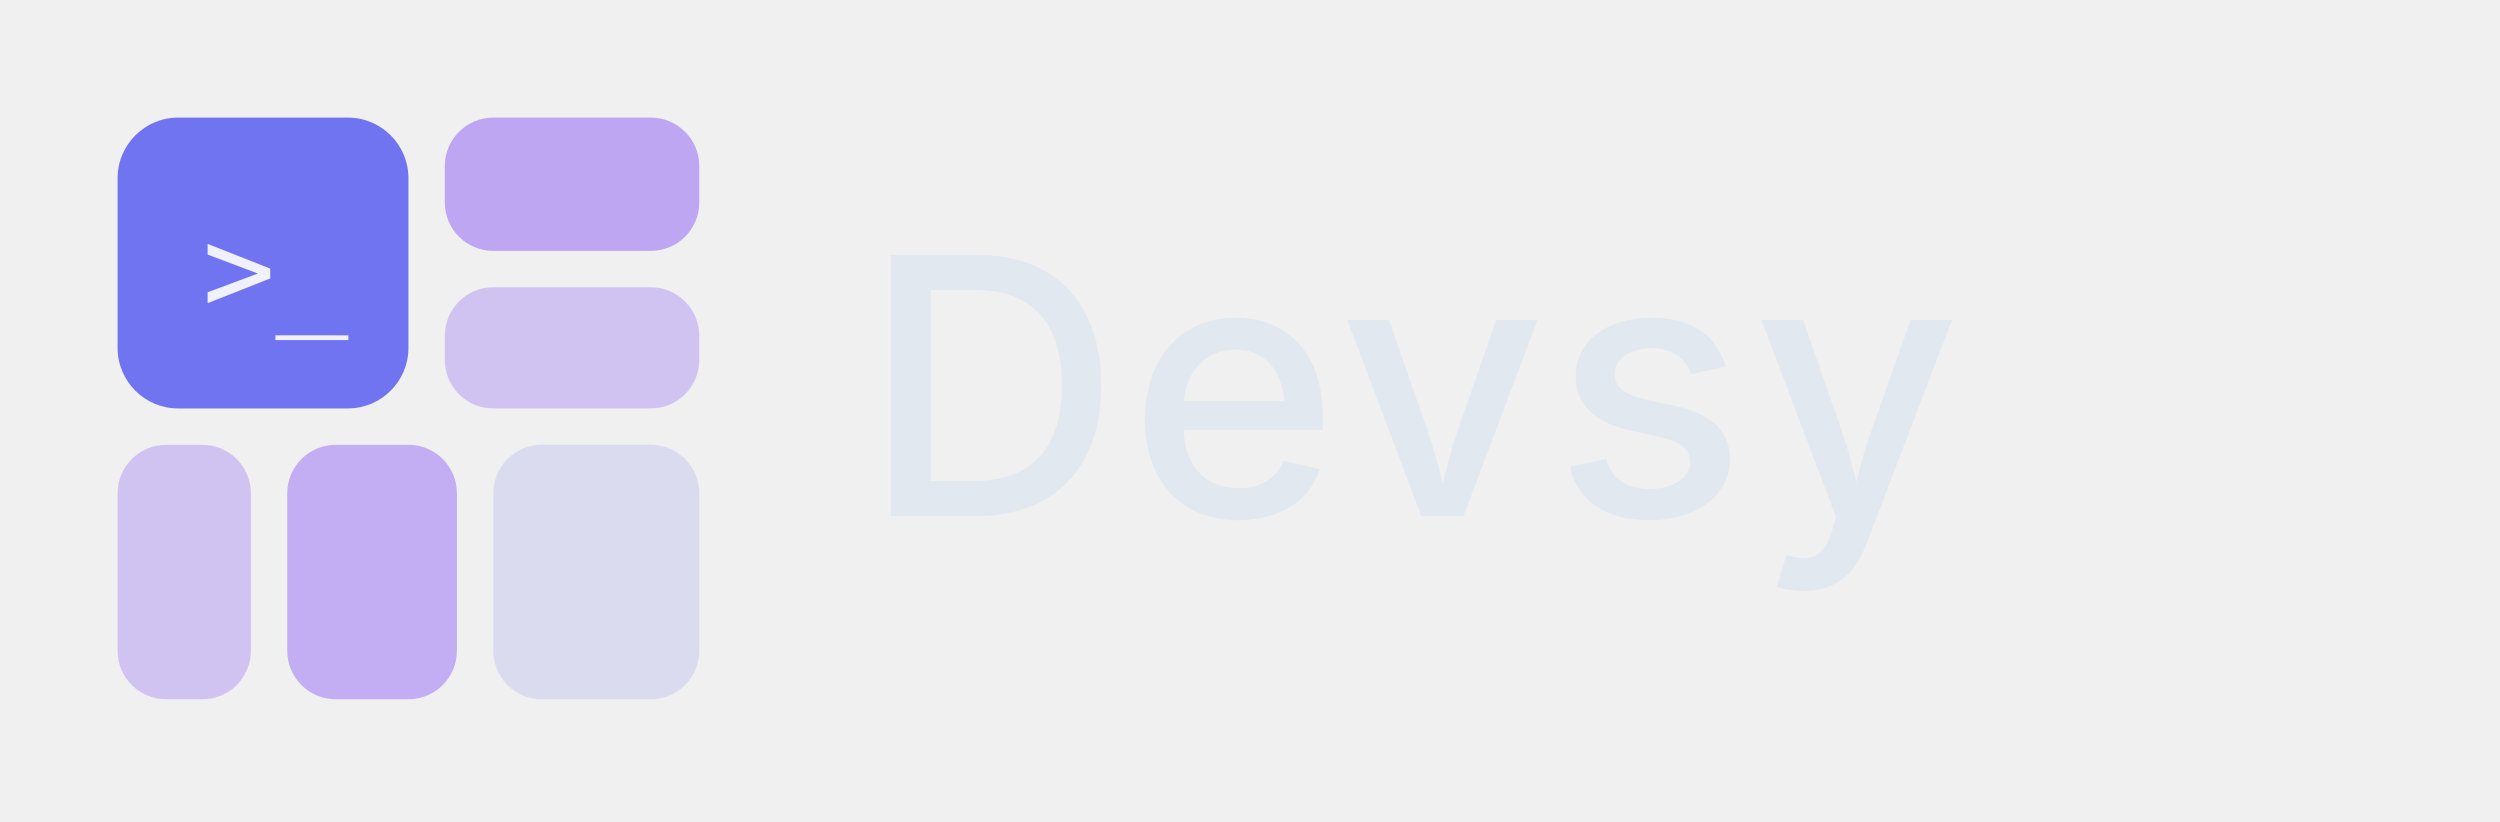
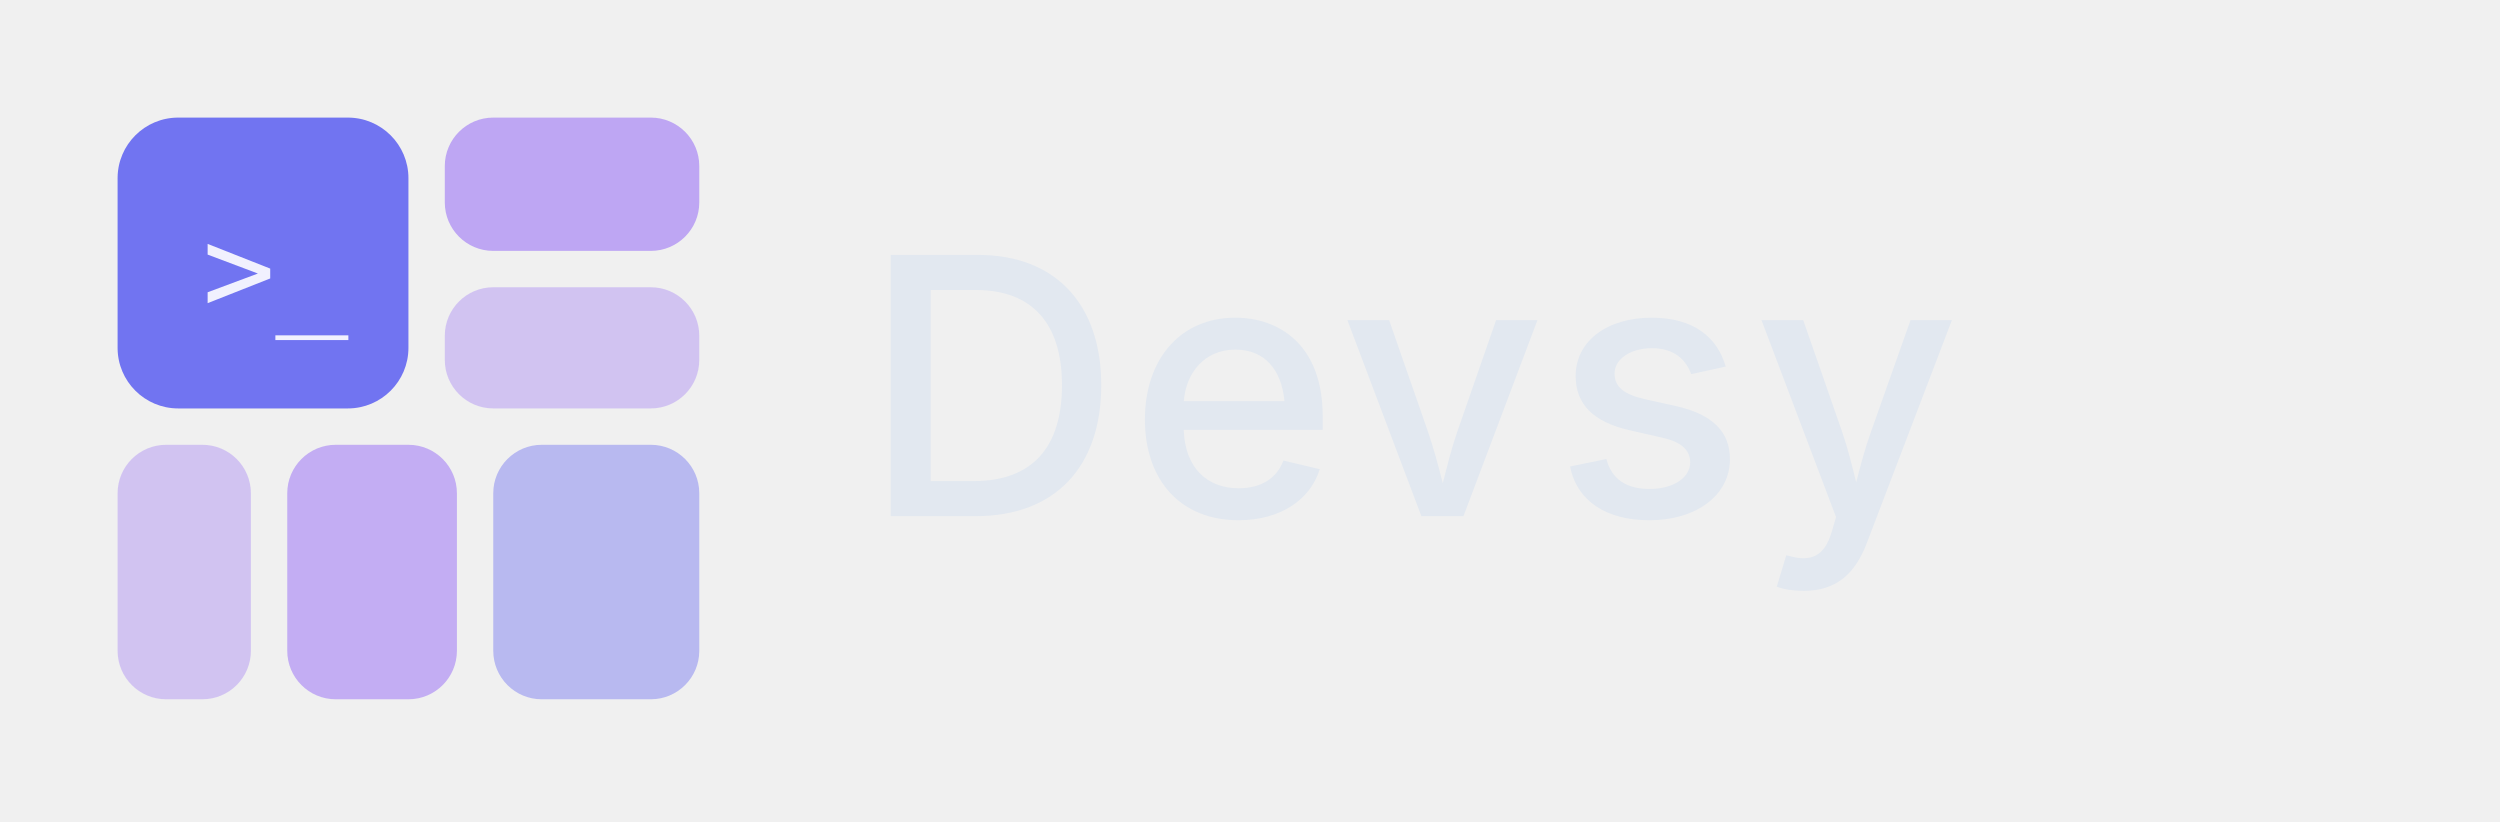
<svg xmlns="http://www.w3.org/2000/svg" width="557" height="183" viewBox="0 0 557 183" fill="none">
  <g transform="translate(10, 10) scale(1.35)">
    <rect x="12" y="12" width="48" height="48" rx="10" fill="#6366F1" opacity="0.9" />
    <text x="26" y="44" font-family="monospace" font-size="20" fill="white" opacity="0.9">&gt;_</text>
    <rect x="66" y="12" width="42" height="22" rx="8" fill="#8B5CF6" opacity="0.5" />
    <rect x="66" y="40" width="42" height="20" rx="8" fill="#8B5CF6" opacity="0.3" />
    <rect x="12" y="66" width="22" height="42" rx="8" fill="#8B5CF6" opacity="0.3" />
    <rect x="40" y="66" width="28" height="42" rx="8" fill="#8B5CF6" opacity="0.45" />
-     <rect x="74" y="66" width="34" height="42" rx="8" fill="#6366F1" opacity="0.15" />
+     <rect x="74" y="66" width="34" height="42" rx="8" fill="#6366F1" opacity="0.4" />
  </g>
  <text x="192" y="115" font-family="-apple-system, BlinkMacSystemFont, 'Segoe UI', system-ui, sans-serif" font-size="80" font-weight="500" fill="#E2E8F0" letter-spacing="0.02em">Devsy</text>
</svg>
